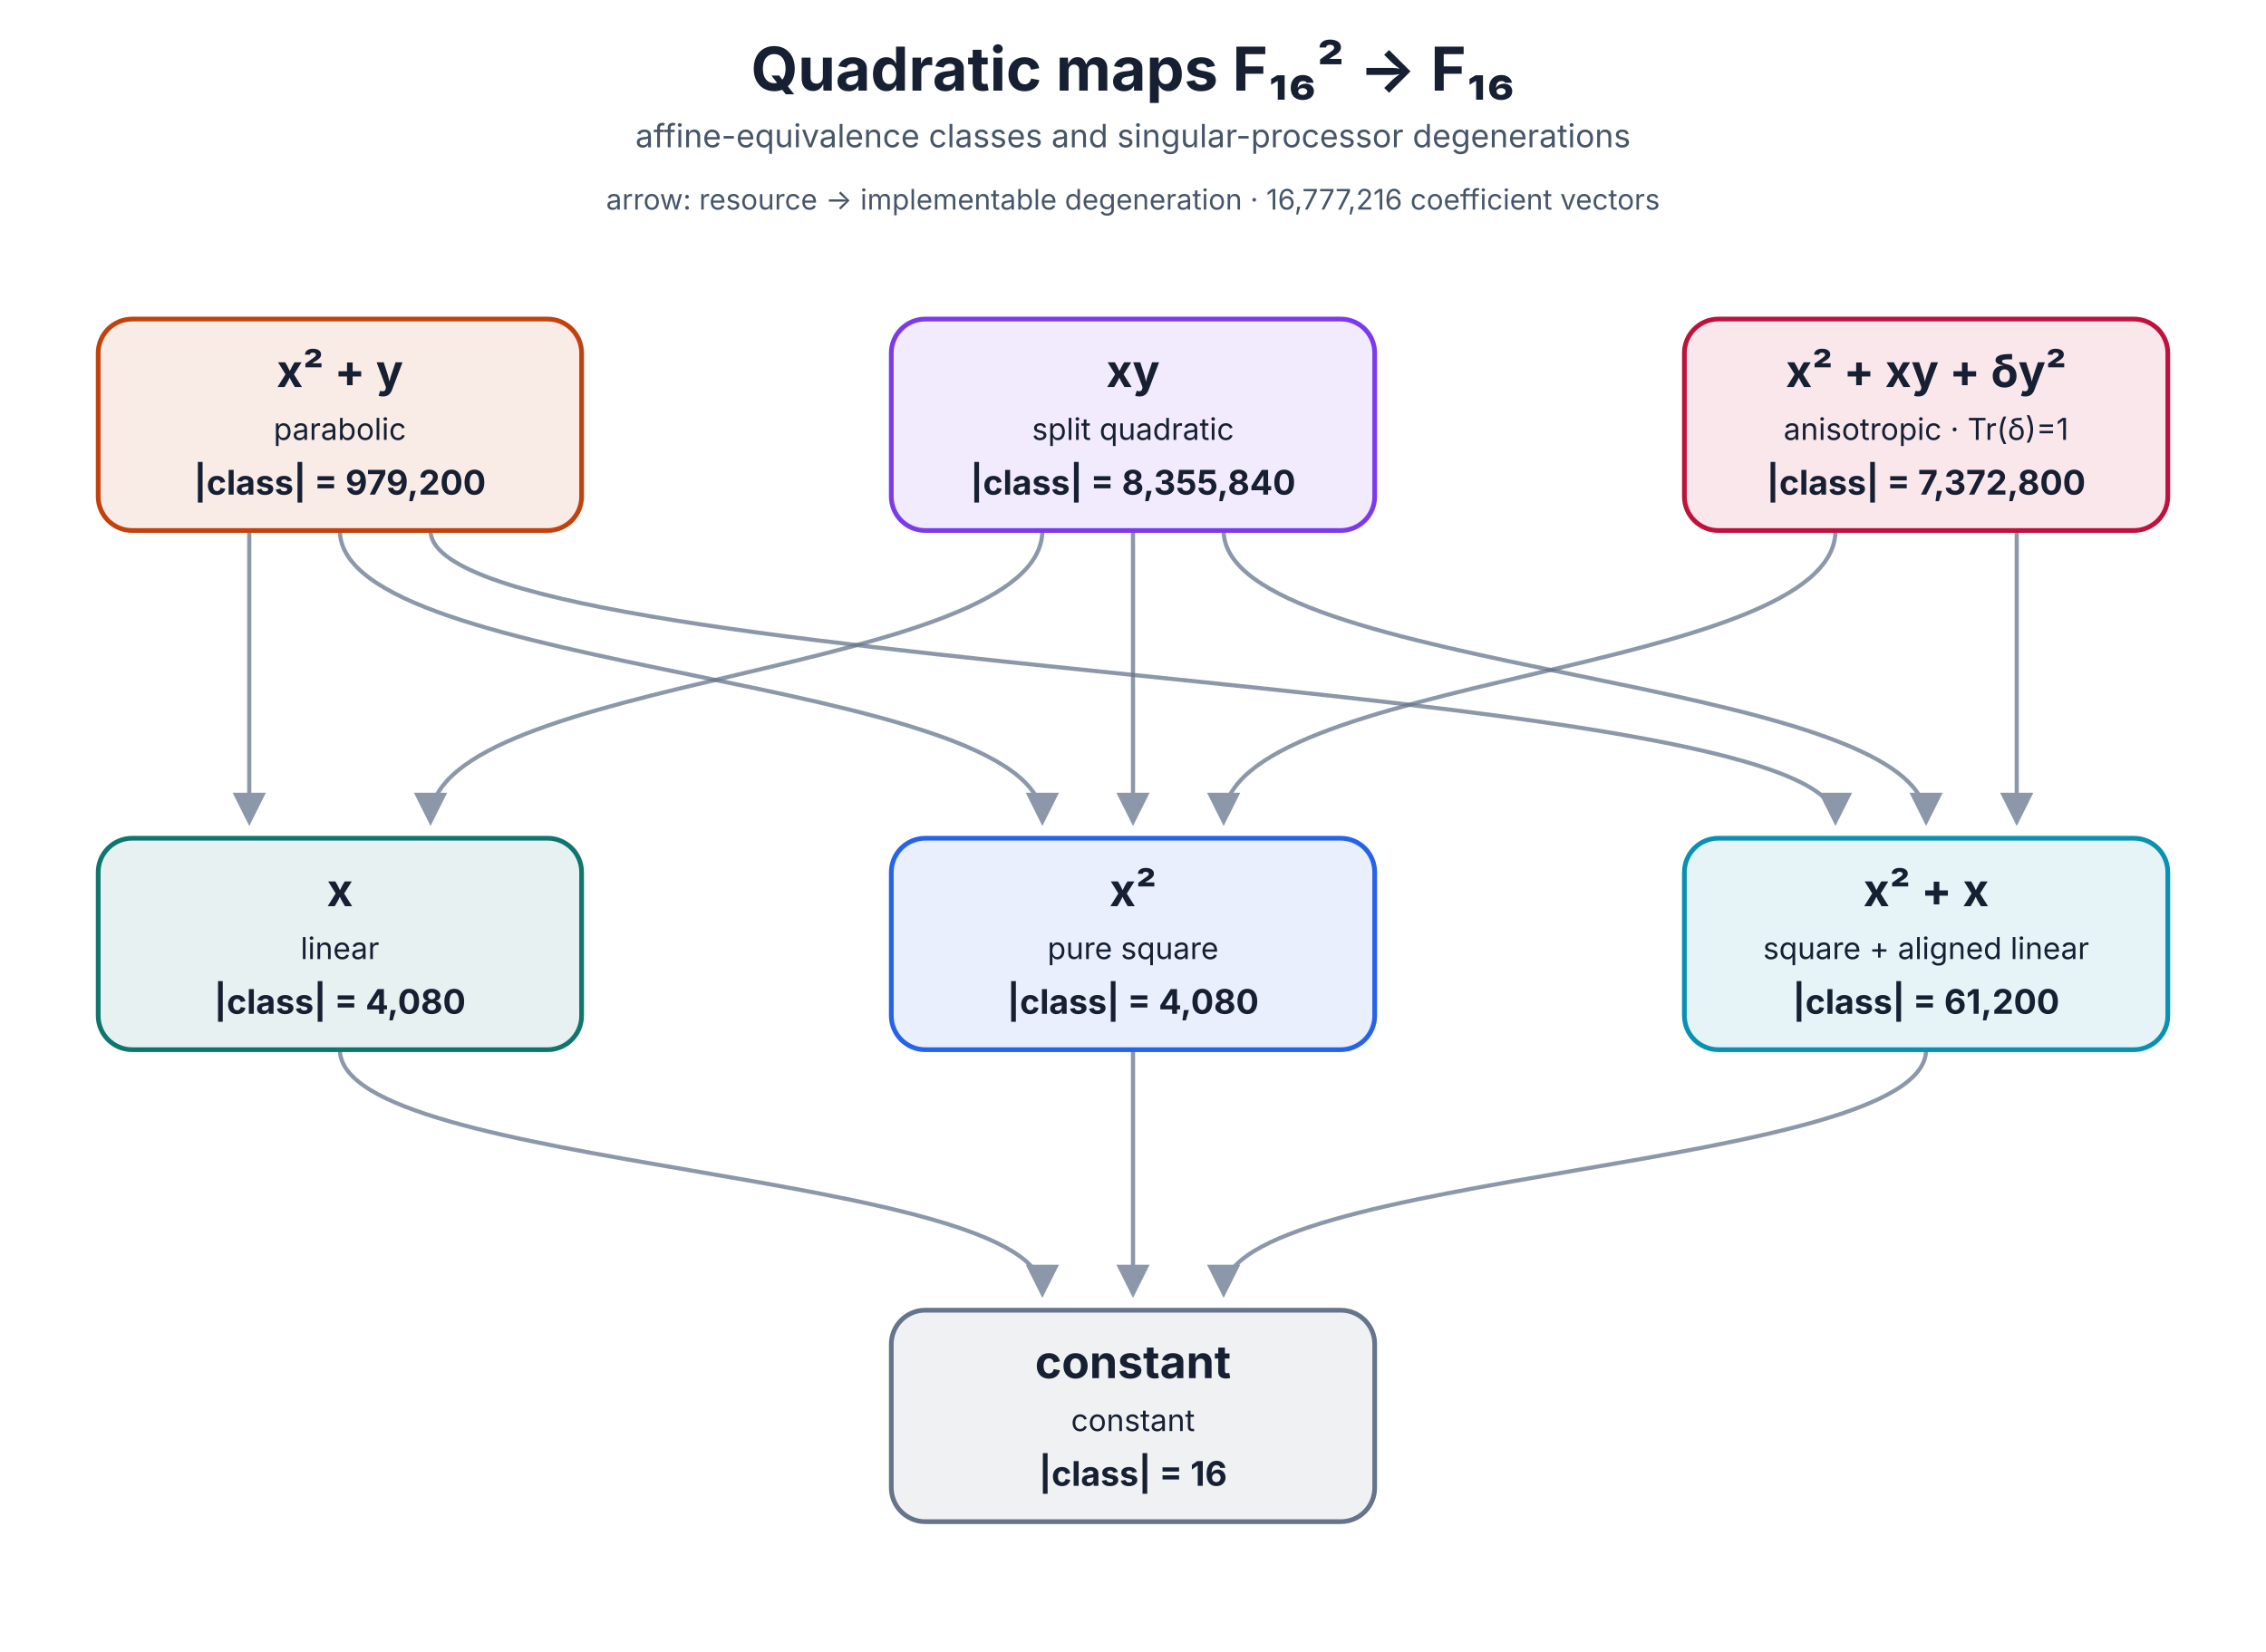
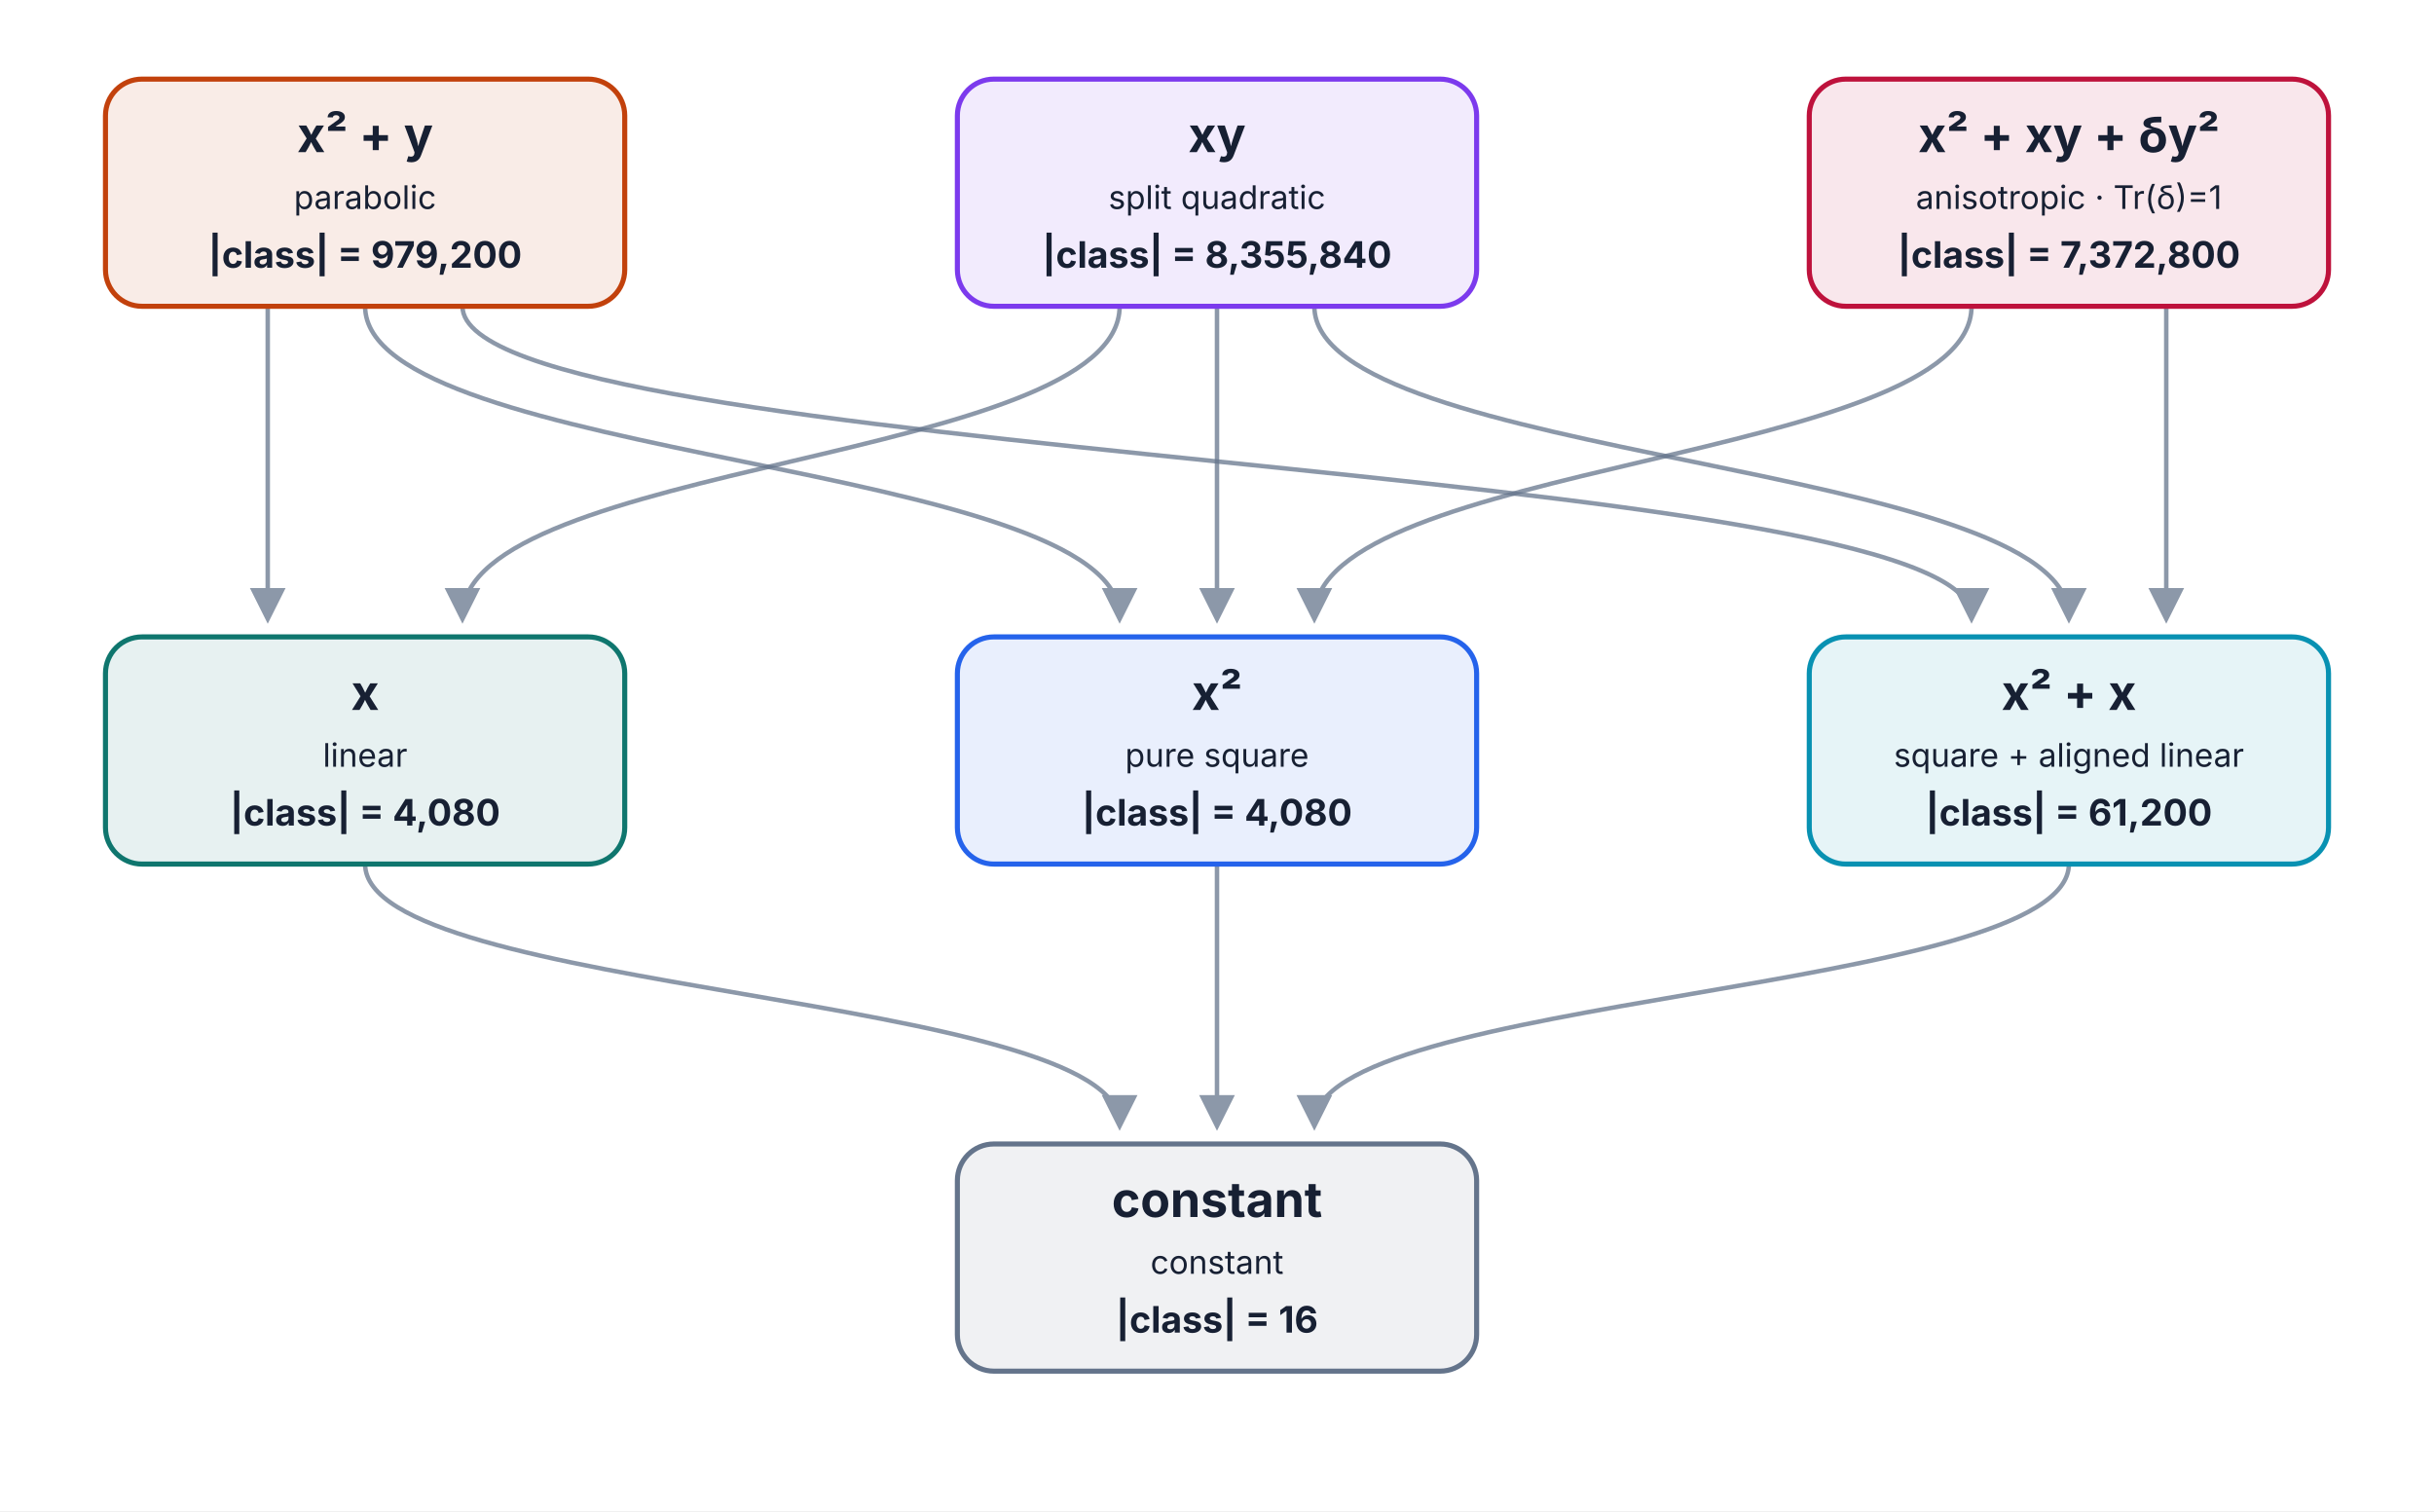
- <svg xmlns="http://www.w3.org/2000/svg" width="1200" height="875" viewBox="0 0 1200 875" role="img" aria-labelledby="title description">
+ <svg xmlns="http://www.w3.org/2000/svg" width="1200" height="745" viewBox="0 0 1200 745" role="img" aria-labelledby="title description">
  <defs>
    <marker id="arrow" viewBox="0 0 10 10" refX="8" refY="5" markerWidth="8" markerHeight="8" orient="auto-start-reverse">
      <path d="M 0 0 L 10 5 L 0 10 z" fill="#64748b" />
    </marker>
    <style>
      .edge { fill: none; stroke: #64748b; stroke-width: 2.2; opacity: .74; }
      .node text { fill: #172033; text-anchor: middle;
                    font-family: Inter, ui-sans-serif, system-ui, sans-serif; }
      .form { font-size: 24px; font-weight: 700; }
      .kind { font-size: 16px; fill: #475569; }
      .size { font-size: 18px; font-weight: 650; font-variant-numeric: tabular-nums; }
      .title { fill: #172033; font: 700 32px Inter, ui-sans-serif, system-ui, sans-serif; }
      .subtitle { fill: #475569; font: 17px Inter, ui-sans-serif, system-ui, sans-serif; }
      .legend { fill: #475569; font: 15px Inter, ui-sans-serif, system-ui, sans-serif; }
    </style>
  </defs>
-   <rect width="1200" height="875" fill="#ffffff" />
-   <text class="title" x="600" y="48" text-anchor="middle">
-     Quadratic maps F₁₆² → F₁₆
-   </text>
-   <text class="subtitle" x="600" y="78" text-anchor="middle">
-     affine-equivalence classes and singular-processor degenerations
-   </text>
-   <text class="legend" x="600" y="111" text-anchor="middle">
-     arrow: resource → implementable degeneration · 16,777,216 coefficient vectors
-   </text>
-   <path class="edge" d="M 132 281 C 132 357.5, 132 357.5, 132 434" marker-end="url(#arrow)" />
-   <path class="edge" d="M 180 281 C 180 357.5, 552 357.5, 552 434" marker-end="url(#arrow)" />
-   <path class="edge" d="M 228 281 C 228 357.5, 972 357.5, 972 434" marker-end="url(#arrow)" />
-   <path class="edge" d="M 552 281 C 552 357.5, 228 357.5, 228 434" marker-end="url(#arrow)" />
-   <path class="edge" d="M 600 281 C 600 357.5, 600 357.5, 600 434" marker-end="url(#arrow)" />
-   <path class="edge" d="M 648 281 C 648 357.5, 1020 357.5, 1020 434" marker-end="url(#arrow)" />
-   <path class="edge" d="M 972 281 C 972 357.5, 648 357.5, 648 434" marker-end="url(#arrow)" />
-   <path class="edge" d="M 1068 281 C 1068 357.5, 1068 357.5, 1068 434" marker-end="url(#arrow)" />
-   <path class="edge" d="M 180 556 C 180 620, 552 620, 552 684" marker-end="url(#arrow)" />
-   <path class="edge" d="M 600 556 C 600 620, 600 620, 600 684" marker-end="url(#arrow)" />
-   <path class="edge" d="M 1020 556 C 1020 620, 648 620, 648 684" marker-end="url(#arrow)" />
-   <g class="node parabolic" transform="translate(180 225)">
+   <rect width="1200" height="745" fill="#ffffff" />
+   <path class="edge" d="M 132 151 C 132 227.5, 132 227.5, 132 304" marker-end="url(#arrow)" />
+   <path class="edge" d="M 180 151 C 180 227.5, 552 227.5, 552 304" marker-end="url(#arrow)" />
+   <path class="edge" d="M 228 151 C 228 227.5, 972 227.5, 972 304" marker-end="url(#arrow)" />
+   <path class="edge" d="M 552 151 C 552 227.5, 228 227.5, 228 304" marker-end="url(#arrow)" />
+   <path class="edge" d="M 600 151 C 600 227.5, 600 227.5, 600 304" marker-end="url(#arrow)" />
+   <path class="edge" d="M 648 151 C 648 227.5, 1020 227.5, 1020 304" marker-end="url(#arrow)" />
+   <path class="edge" d="M 972 151 C 972 227.5, 648 227.5, 648 304" marker-end="url(#arrow)" />
+   <path class="edge" d="M 1068 151 C 1068 227.5, 1068 227.5, 1068 304" marker-end="url(#arrow)" />
+   <path class="edge" d="M 180 426 C 180 490, 552 490, 552 554" marker-end="url(#arrow)" />
+   <path class="edge" d="M 600 426 C 600 490, 600 490, 600 554" marker-end="url(#arrow)" />
+   <path class="edge" d="M 1020 426 C 1020 490, 648 490, 648 554" marker-end="url(#arrow)" />
+   <g class="node parabolic" transform="translate(180 95)">
    <rect x="-128" y="-56" width="256" height="112" rx="18" fill="#c2410c" fill-opacity="0.10" stroke="#c2410c" stroke-width="2.5" />
    <text class="form" x="0" y="-20">x² + y</text>
    <text class="kind" x="0" y="8">parabolic</text>
    <text class="size" x="0" y="37">|class| = 979,200</text>
  </g>
-   <g class="node split" transform="translate(600 225)">
+   <g class="node split" transform="translate(600 95)">
    <rect x="-128" y="-56" width="256" height="112" rx="18" fill="#7c3aed" fill-opacity="0.10" stroke="#7c3aed" stroke-width="2.5" />
    <text class="form" x="0" y="-20">xy</text>
    <text class="kind" x="0" y="8">split quadratic</text>
    <text class="size" x="0" y="37">|class| = 8,355,840</text>
  </g>
-   <g class="node anisotropic" transform="translate(1020 225)">
+   <g class="node anisotropic" transform="translate(1020 95)">
    <rect x="-128" y="-56" width="256" height="112" rx="18" fill="#be123c" fill-opacity="0.10" stroke="#be123c" stroke-width="2.5" />
    <text class="form" x="0" y="-20">x² + xy + δy²</text>
    <text class="kind" x="0" y="8">anisotropic · Tr(δ)=1</text>
    <text class="size" x="0" y="37">|class| = 7,372,800</text>
  </g>
-   <g class="node linear" transform="translate(180 500)">
+   <g class="node linear" transform="translate(180 370)">
    <rect x="-128" y="-56" width="256" height="112" rx="18" fill="#0f766e" fill-opacity="0.10" stroke="#0f766e" stroke-width="2.5" />
    <text class="form" x="0" y="-20">x</text>
    <text class="kind" x="0" y="8">linear</text>
    <text class="size" x="0" y="37">|class| = 4,080</text>
  </g>
-   <g class="node rank1" transform="translate(600 500)">
+   <g class="node rank1" transform="translate(600 370)">
    <rect x="-128" y="-56" width="256" height="112" rx="18" fill="#2563eb" fill-opacity="0.10" stroke="#2563eb" stroke-width="2.5" />
    <text class="form" x="0" y="-20">x²</text>
    <text class="kind" x="0" y="8">pure square</text>
    <text class="size" x="0" y="37">|class| = 4,080</text>
  </g>
-   <g class="node separable" transform="translate(1020 500)">
+   <g class="node separable" transform="translate(1020 370)">
    <rect x="-128" y="-56" width="256" height="112" rx="18" fill="#0891b2" fill-opacity="0.10" stroke="#0891b2" stroke-width="2.5" />
    <text class="form" x="0" y="-20">x² + x</text>
    <text class="kind" x="0" y="8">square + aligned linear</text>
    <text class="size" x="0" y="37">|class| = 61,200</text>
  </g>
-   <g class="node constant" transform="translate(600 750)">
+   <g class="node constant" transform="translate(600 620)">
    <rect x="-128" y="-56" width="256" height="112" rx="18" fill="#64748b" fill-opacity="0.10" stroke="#64748b" stroke-width="2.5" />
    <text class="form" x="0" y="-20">constant</text>
    <text class="kind" x="0" y="8">constant</text>
    <text class="size" x="0" y="37">|class| = 16</text>
  </g>
</svg>
